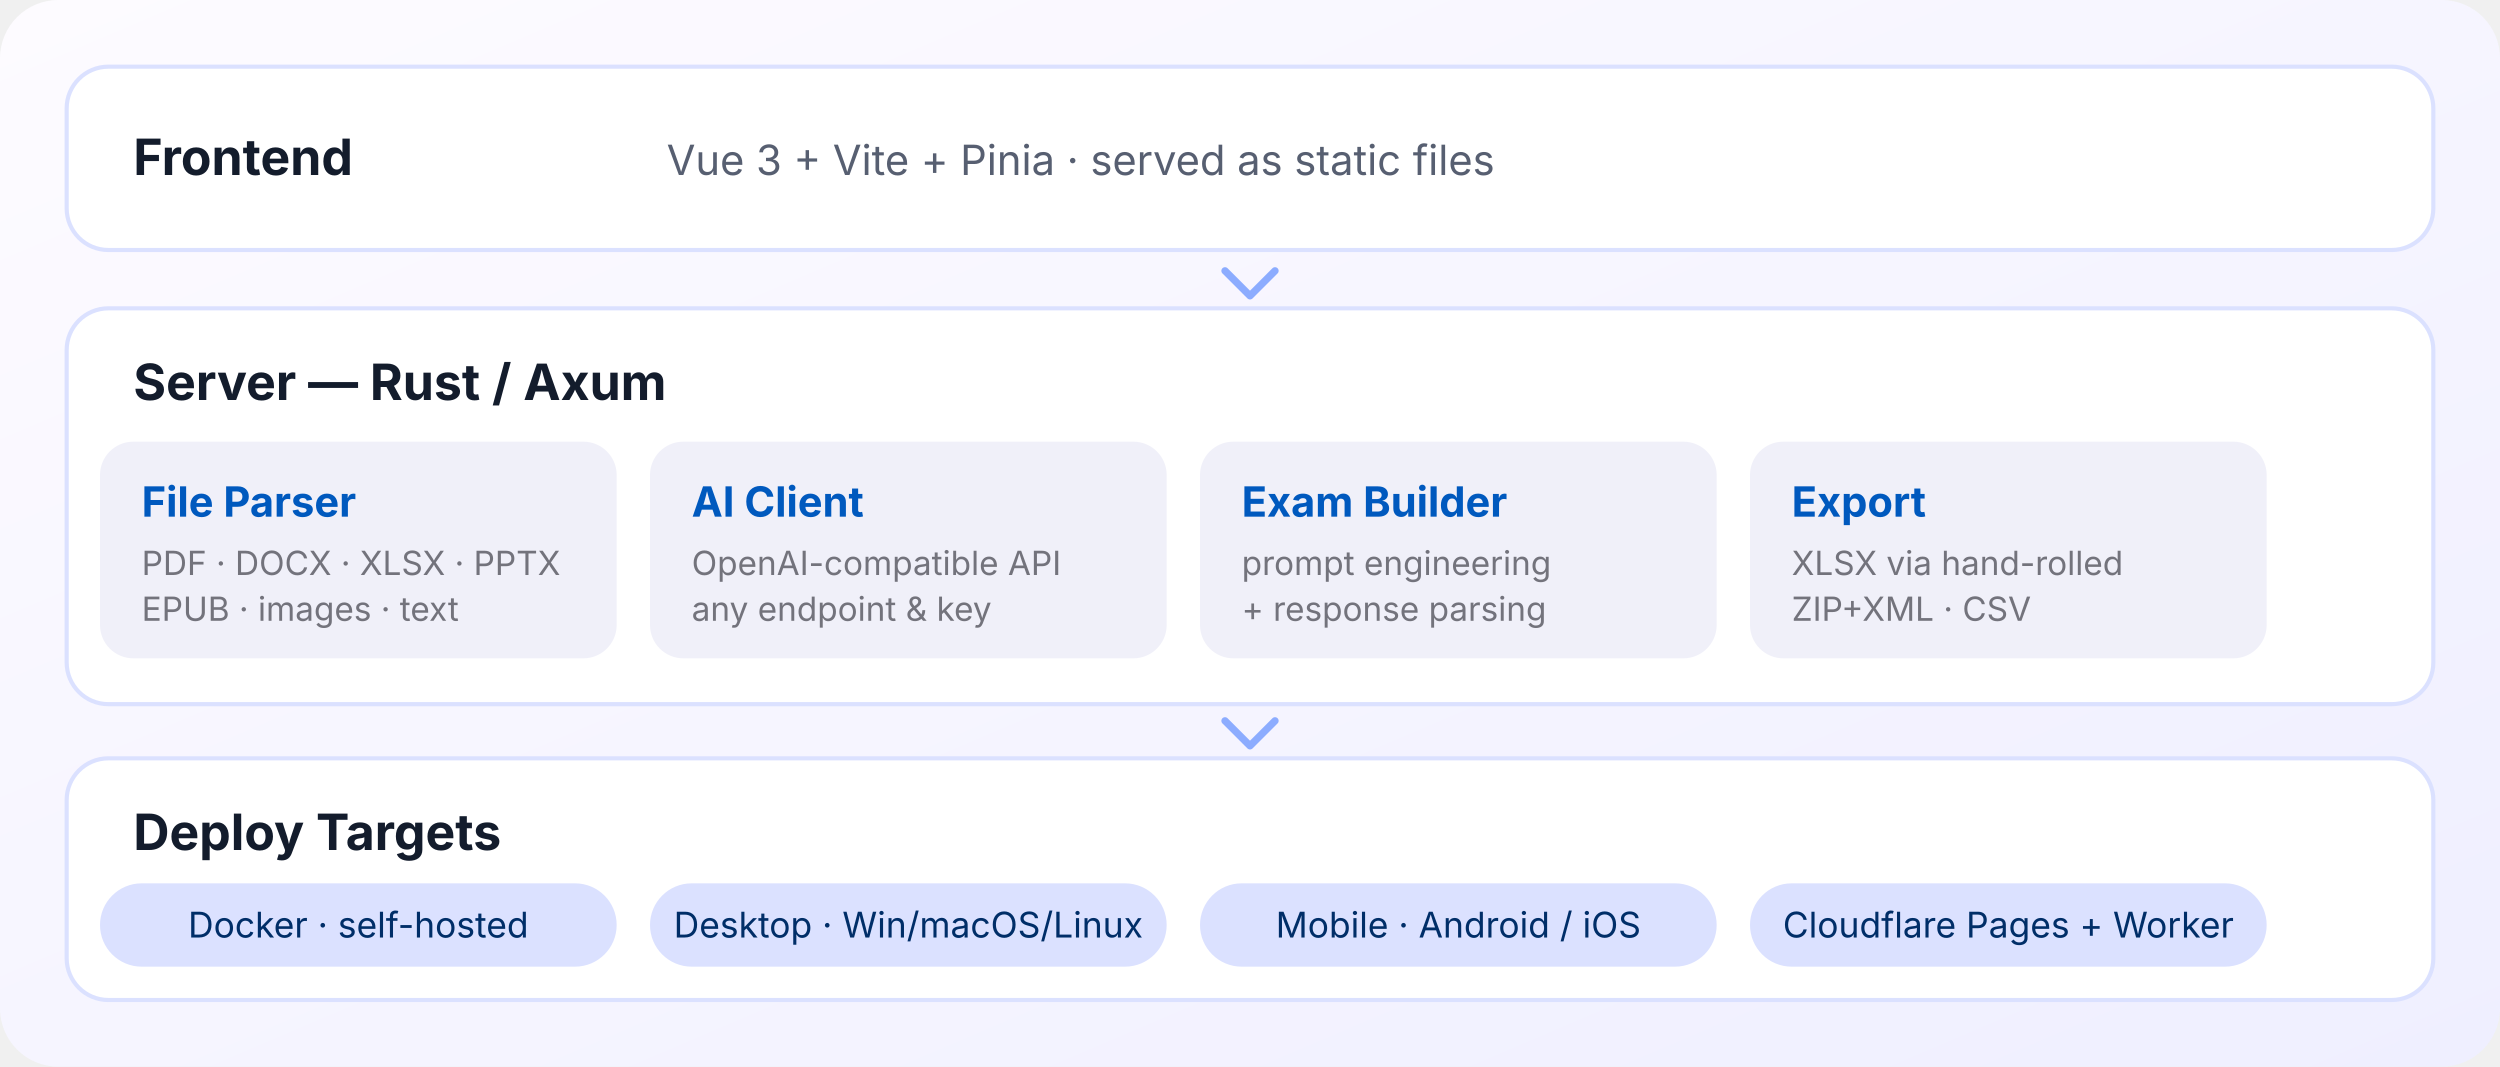
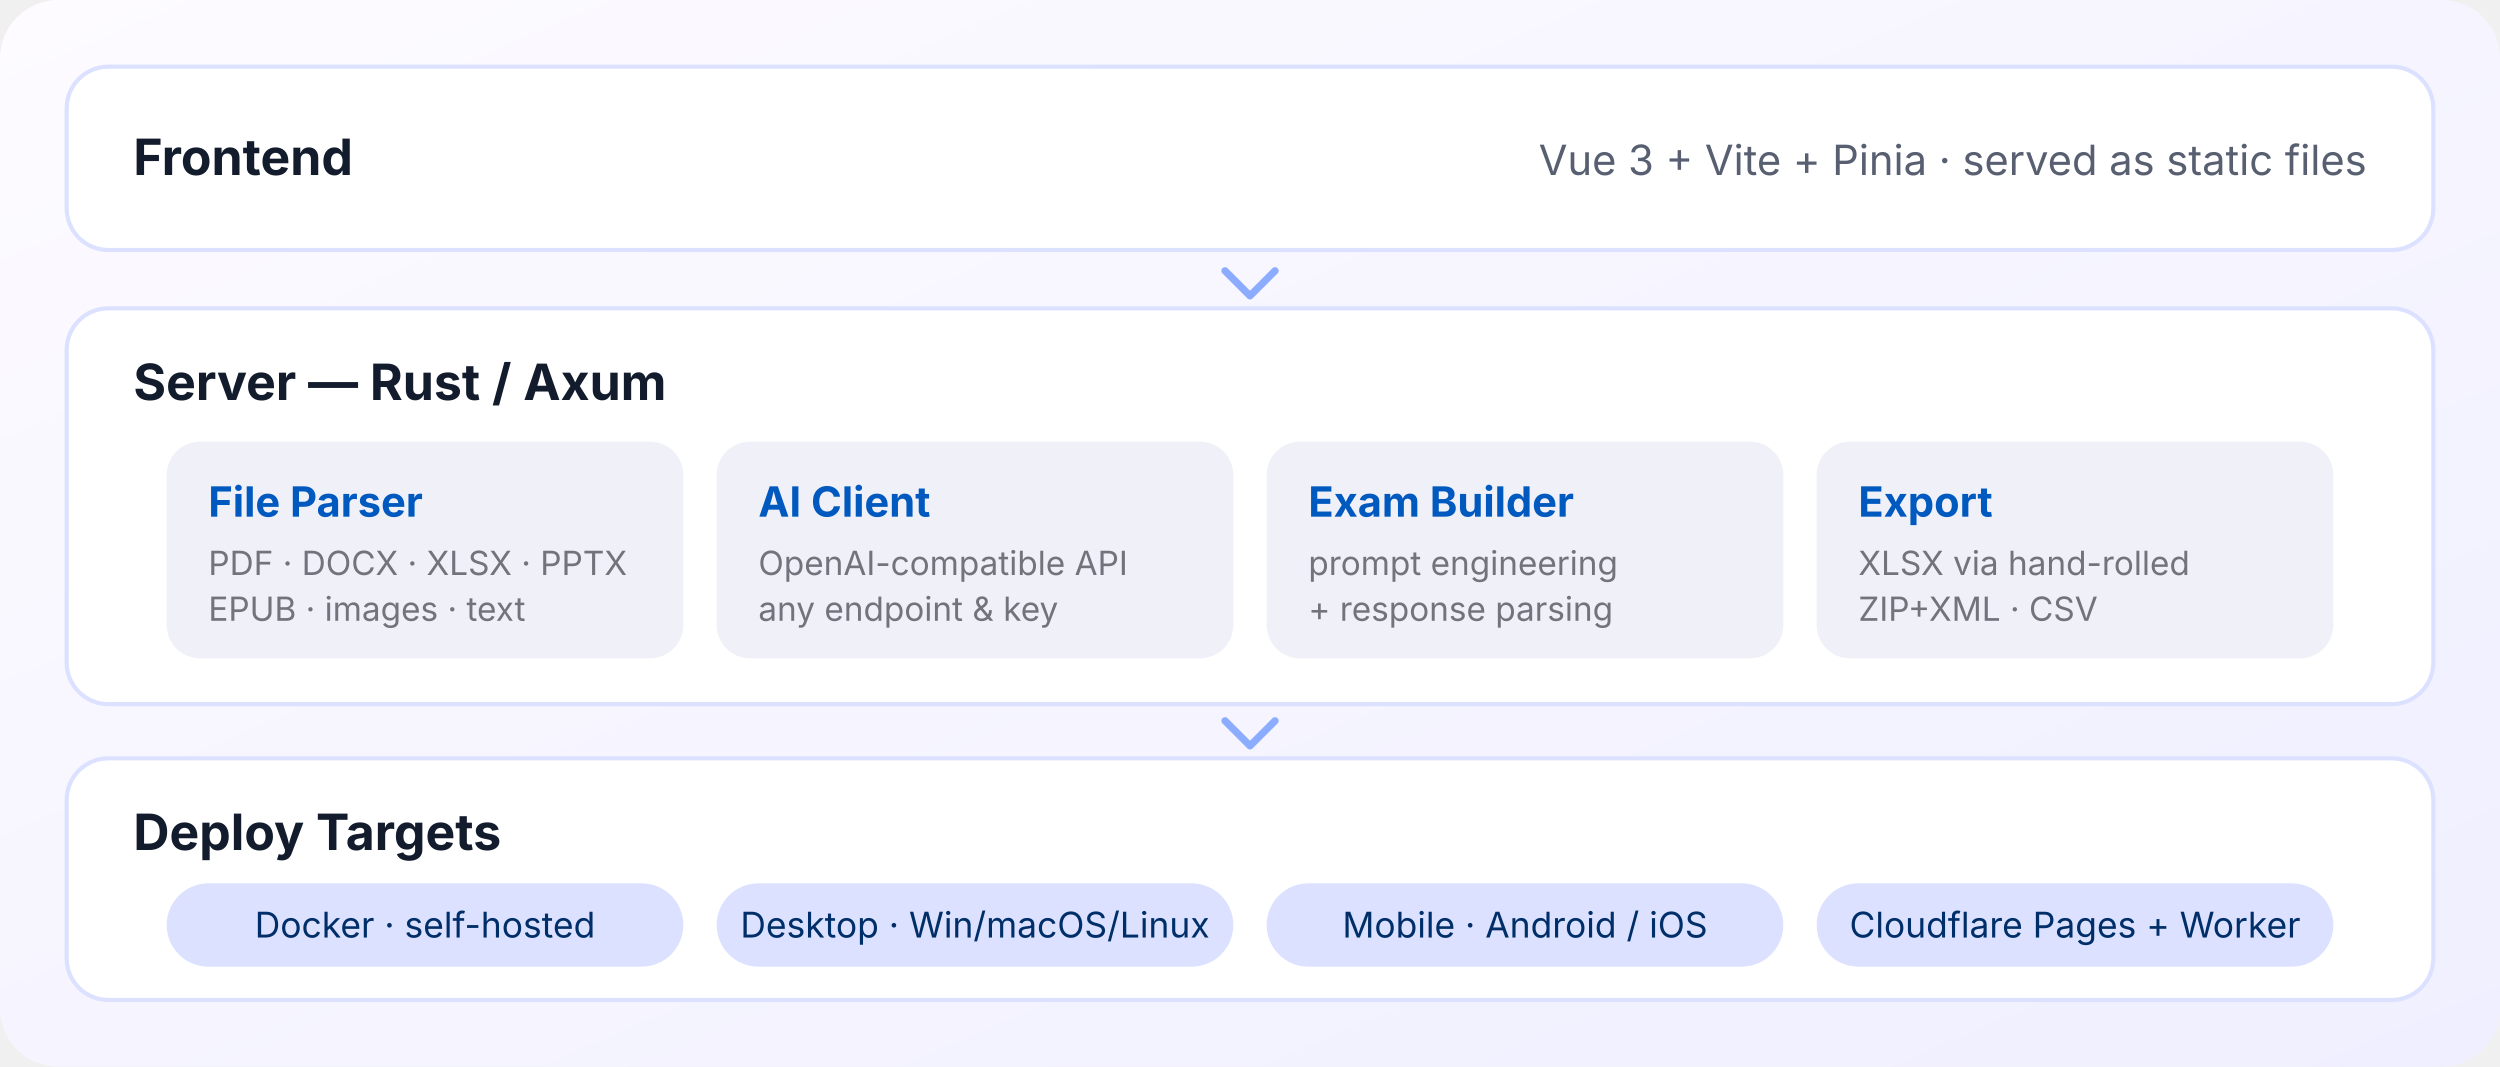
<svg xmlns="http://www.w3.org/2000/svg" width="1200" height="512" viewBox="0 0 1200 512" role="img" aria-labelledby="title desc">
  <defs>
    <linearGradient id="bg" x1="0" y1="0" x2="1" y2="1">
      <stop offset="0" stop-color="#FDFBFF" />
      <stop offset="1" stop-color="#EFEFFF" />
    </linearGradient>
  </defs>
  <rect width="1200" height="512" rx="28" fill="url(#bg)" />
  <g font-family="-apple-system, BlinkMacSystemFont, 'Segoe UI', 'PingFang SC', sans-serif">
    <rect x="32" y="32" width="1136" height="88" rx="20" fill="#FFFFFF" stroke="#DBE1FF" stroke-width="2" />
    <text x="64" y="84" font-size="24" font-weight="700" fill="#131C2C">Frontend</text>
-     <text x="320" y="84" font-size="20" fill="#575F71">Vue 3 + Vite + Pinia · served as static files</text>
+     <text x="1136" y="84" font-size="20" fill="#575F71" text-anchor="end">Vue 3 + Vite + Pinia · served as static files</text>
    <path d="M588 130 L600 142 L612 130" fill="none" stroke="#8CACFF" stroke-width="3.5" stroke-linecap="round" stroke-linejoin="round" />
    <rect x="32" y="148" width="1136" height="190" rx="20" fill="#FFFFFF" stroke="#DBE1FF" stroke-width="2" />
    <text x="64" y="192" font-size="24" font-weight="700" fill="#131C2C">Server — Rust / Axum</text>
    <g>
-       <rect x="48" y="212" width="248" height="104" rx="16" fill="#F0F0F9" />
-       <text x="68" y="248" font-size="20" font-weight="700" fill="#0059BE">File Parser</text>
-       <text x="68" y="276" font-size="16" fill="#73737C">PDF · DOCX · XLSX · PPTX</text>
-       <text x="68" y="298" font-size="16" fill="#73737C">EPUB · images · text</text>
+       <rect x="80" y="212" width="248" height="104" rx="16" fill="#F0F0F9" />
+       <text x="100" y="248" font-size="20" font-weight="700" fill="#0059BE">File Parser</text>
+       <text x="100" y="276" font-size="16" fill="#73737C">PDF · DOCX · XLSX · PPTX</text>
+       <text x="100" y="298" font-size="16" fill="#73737C">EPUB · images · text</text>
    </g>
    <g>
-       <rect x="312" y="212" width="248" height="104" rx="16" fill="#F0F0F9" />
-       <text x="332" y="248" font-size="20" font-weight="700" fill="#0059BE">AI Client</text>
-       <text x="332" y="276" font-size="16" fill="#73737C">OpenAI-compatible API</text>
-       <text x="332" y="298" font-size="16" fill="#73737C">any endpoint &amp; key</text>
+       <rect x="344" y="212" width="248" height="104" rx="16" fill="#F0F0F9" />
+       <text x="364" y="248" font-size="20" font-weight="700" fill="#0059BE">AI Client</text>
+       <text x="364" y="276" font-size="16" fill="#73737C">OpenAI-compatible API</text>
+       <text x="364" y="298" font-size="16" fill="#73737C">any endpoint &amp; key</text>
    </g>
    <g>
-       <rect x="576" y="212" width="248" height="104" rx="16" fill="#F0F0F9" />
-       <text x="596" y="248" font-size="20" font-weight="700" fill="#0059BE">Exam Builder</text>
-       <text x="596" y="276" font-size="16" fill="#73737C">prompt engineering</text>
-       <text x="596" y="298" font-size="16" fill="#73737C">+ response parsing</text>
+       <rect x="608" y="212" width="248" height="104" rx="16" fill="#F0F0F9" />
+       <text x="628" y="248" font-size="20" font-weight="700" fill="#0059BE">Exam Builder</text>
+       <text x="628" y="276" font-size="16" fill="#73737C">prompt engineering</text>
+       <text x="628" y="298" font-size="16" fill="#73737C">+ response parsing</text>
    </g>
    <g>
-       <rect x="840" y="212" width="248" height="104" rx="16" fill="#F0F0F9" />
-       <text x="860" y="248" font-size="20" font-weight="700" fill="#0059BE">Export</text>
-       <text x="860" y="276" font-size="16" fill="#73737C">XLSX via hand-rolled</text>
-       <text x="860" y="298" font-size="16" fill="#73737C">ZIP+XML · CSV</text>
+       <rect x="872" y="212" width="248" height="104" rx="16" fill="#F0F0F9" />
+       <text x="892" y="248" font-size="20" font-weight="700" fill="#0059BE">Export</text>
+       <text x="892" y="276" font-size="16" fill="#73737C">XLSX via hand-rolled</text>
+       <text x="892" y="298" font-size="16" fill="#73737C">ZIP+XML · CSV</text>
    </g>
    <path d="M588 346 L600 358 L612 346" fill="none" stroke="#8CACFF" stroke-width="3.5" stroke-linecap="round" stroke-linejoin="round" />
    <rect x="32" y="364" width="1136" height="116" rx="20" fill="#FFFFFF" stroke="#DBE1FF" stroke-width="2" />
    <text x="64" y="408" font-size="24" font-weight="700" fill="#131C2C">Deploy Targets</text>
    <g font-size="17" fill="#002E68" text-anchor="middle">
-       <rect x="48" y="424" width="248" height="40" rx="20" fill="#DBE1FF" />
-       <text x="172" y="450">Docker · self-hosted</text>
-       <rect x="312" y="424" width="248" height="40" rx="20" fill="#DBE1FF" />
-       <text x="436" y="450">Desktop · Win/macOS/Linux</text>
-       <rect x="576" y="424" width="248" height="40" rx="20" fill="#DBE1FF" />
-       <text x="700" y="450">Mobile · Android / iOS</text>
-       <rect x="840" y="424" width="248" height="40" rx="20" fill="#DBE1FF" />
-       <text x="964" y="450">Cloudflare Pages + Worker</text>
+       <rect x="80" y="424" width="248" height="40" rx="20" fill="#DBE1FF" />
+       <text x="204" y="450">Docker · self-hosted</text>
+       <rect x="344" y="424" width="248" height="40" rx="20" fill="#DBE1FF" />
+       <text x="468" y="450">Desktop · Win/macOS/Linux</text>
+       <rect x="608" y="424" width="248" height="40" rx="20" fill="#DBE1FF" />
+       <text x="732" y="450">Mobile · Android / iOS</text>
+       <rect x="872" y="424" width="248" height="40" rx="20" fill="#DBE1FF" />
+       <text x="996" y="450">Cloudflare Pages + Worker</text>
    </g>
  </g>
</svg>
